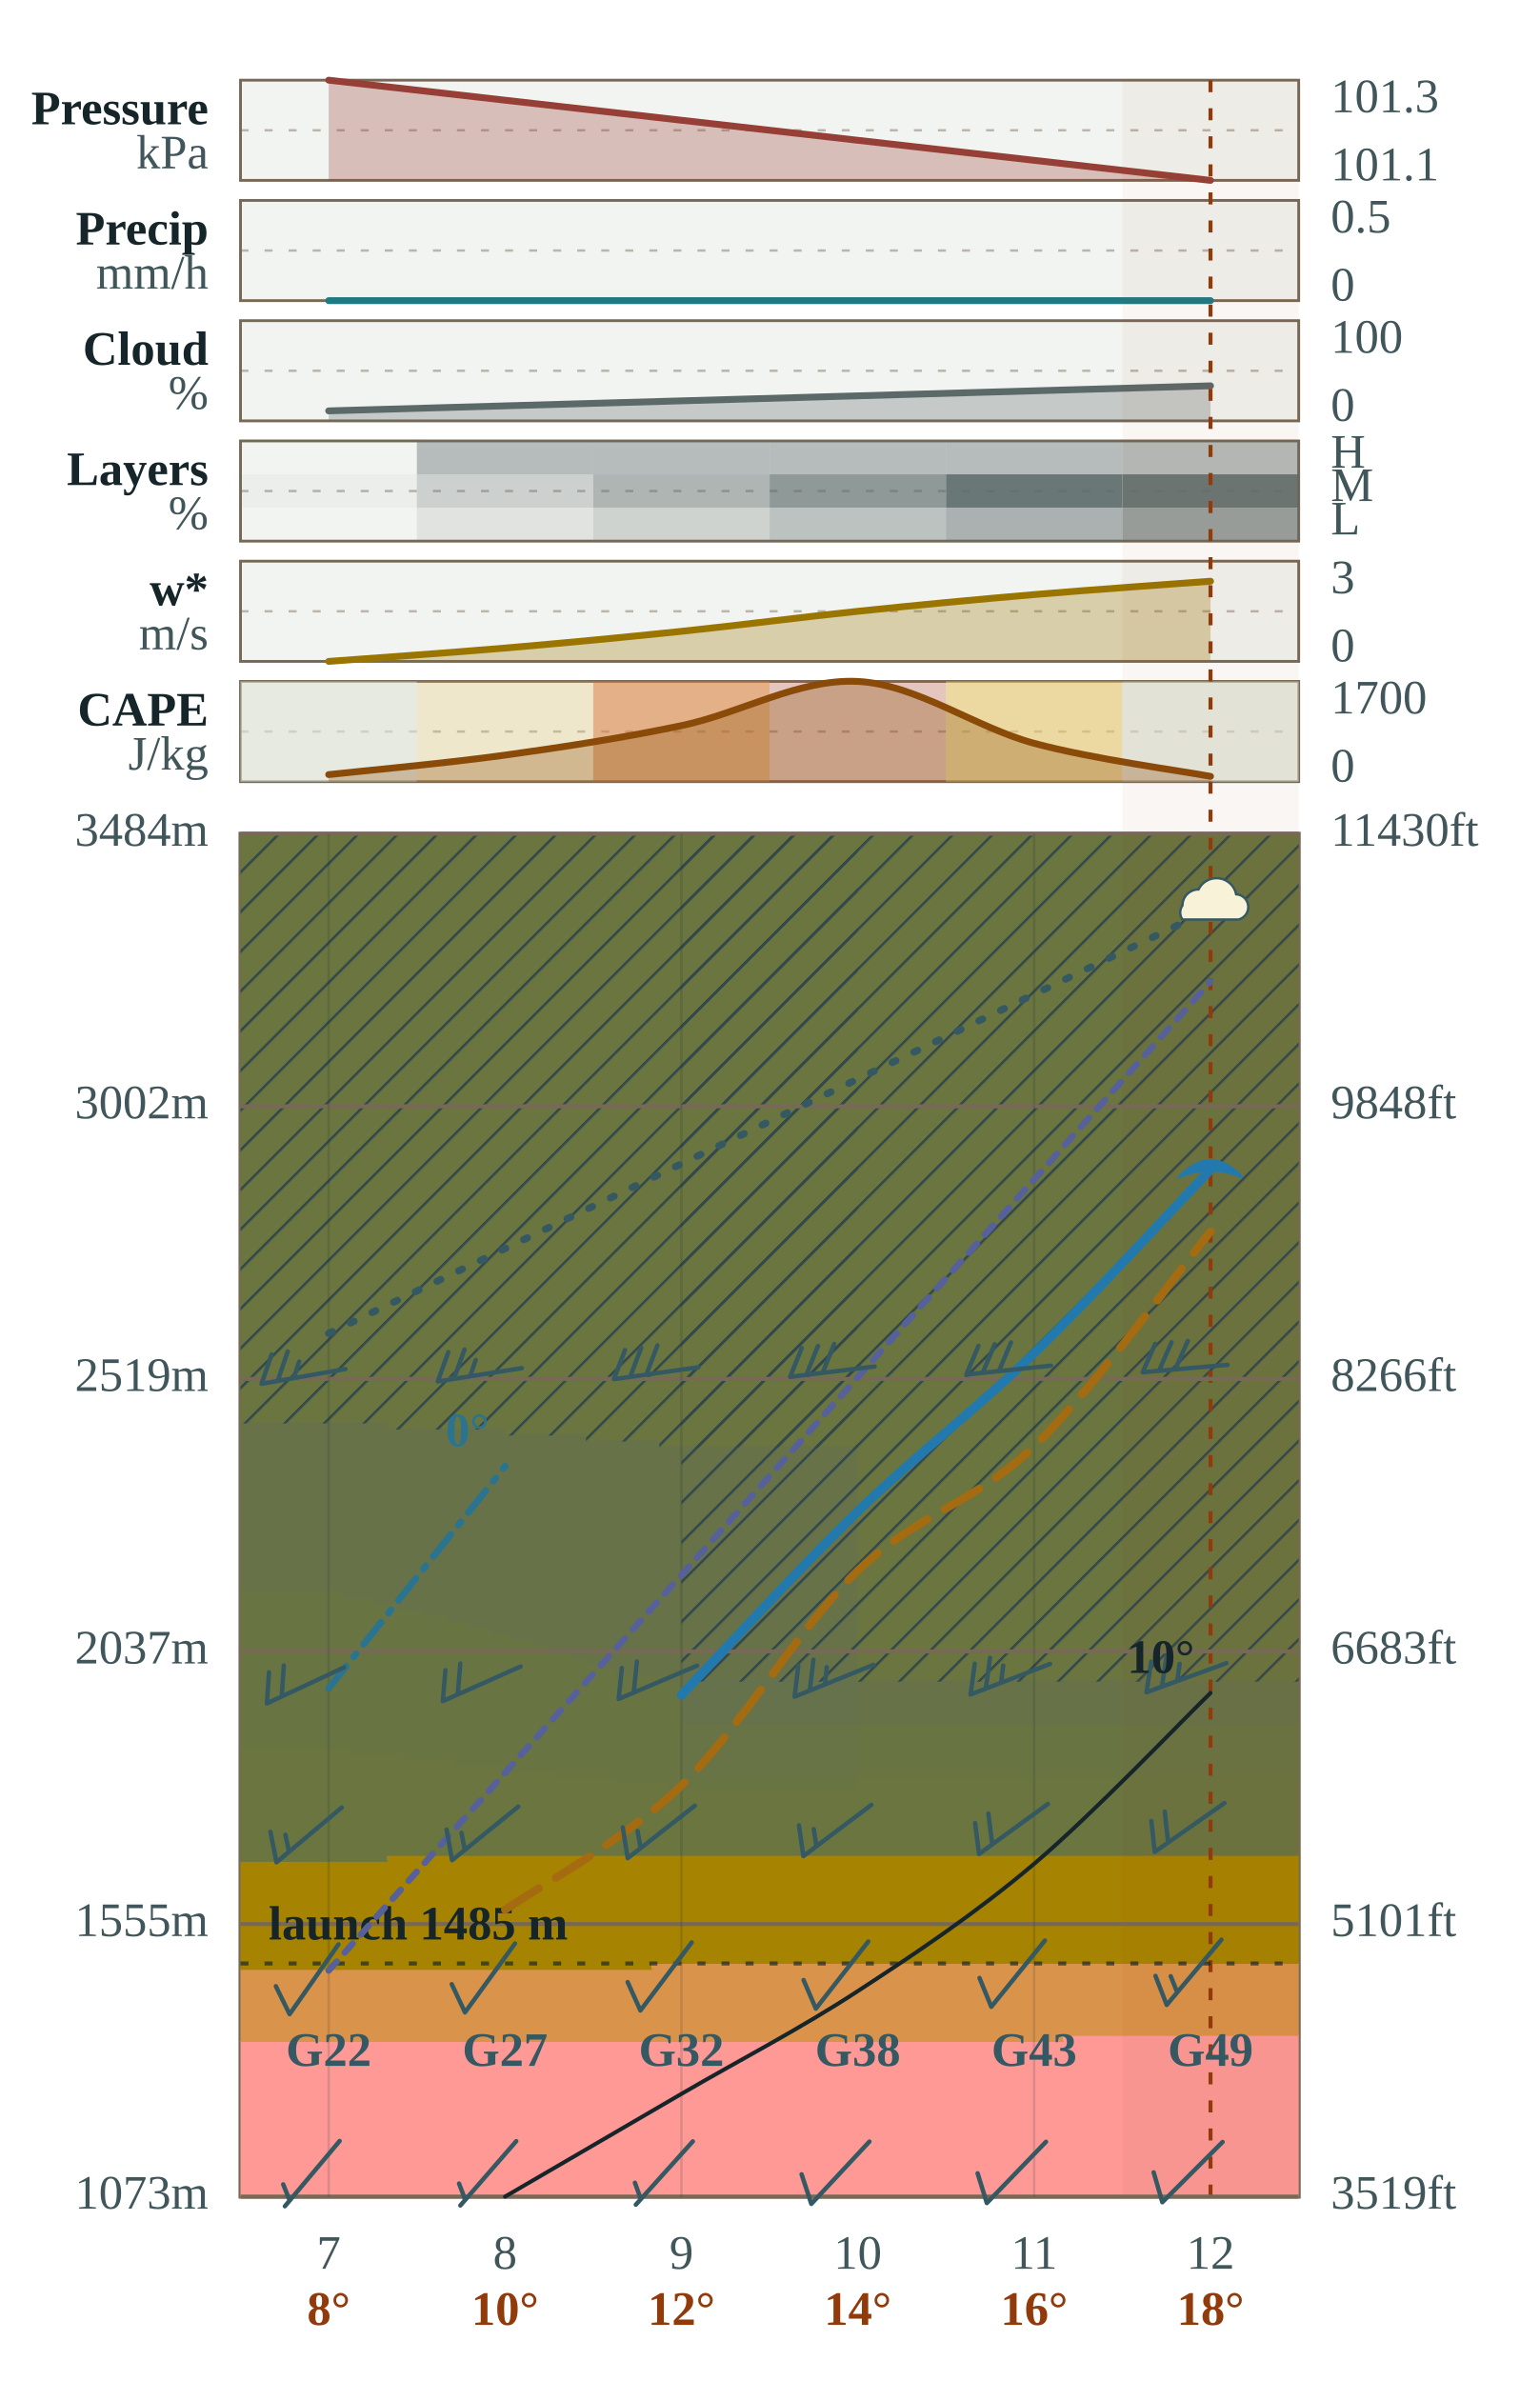
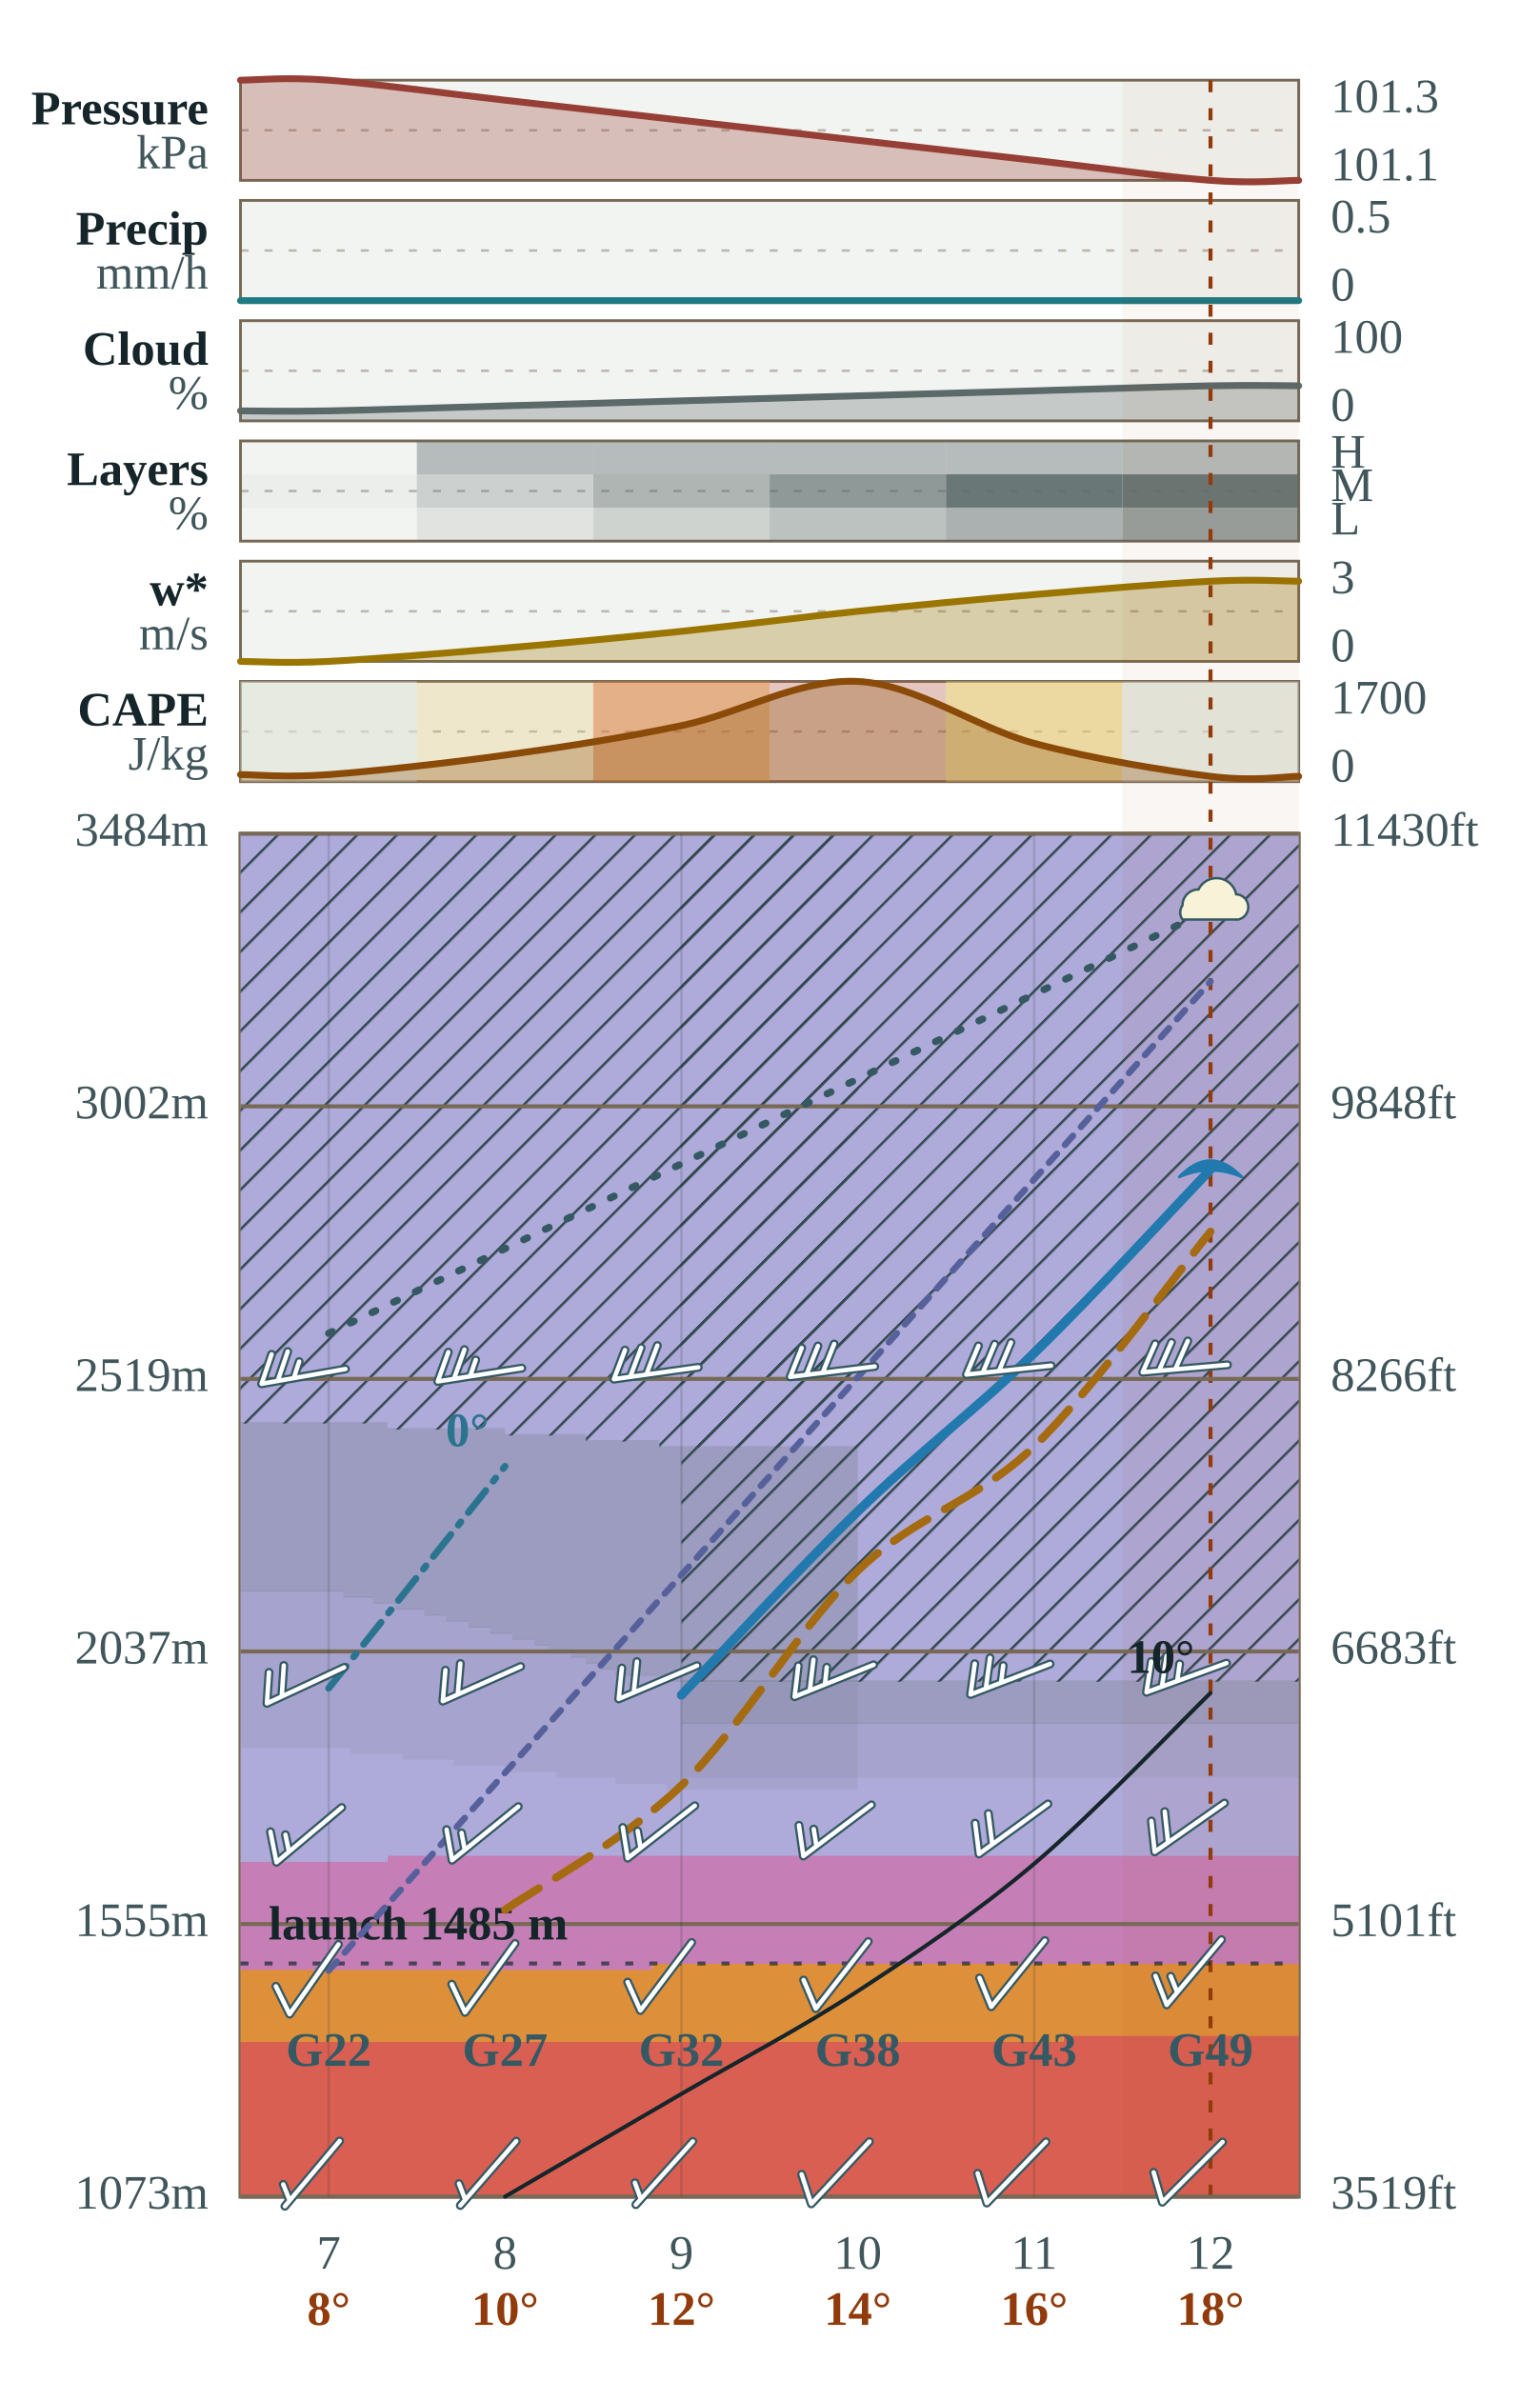
<svg xmlns="http://www.w3.org/2000/svg" viewBox="0 0 384 594" role="img" aria-label="Windgram for Dundee, model gfs, 2026-08-09 7:00 to 12:00 (America/Vancouver): surface metric strips above a time-height field; derived series, isotherms, shading overlays and winds aloft are drawn over the profile." class="wg">
  <style>
.wg text { font-family: var(--wg-font, "IBM Plex Sans", ui-sans-serif, system-ui, sans-serif); }
.wg .wg-mono { font-family: var(--wg-font-mono, "IBM Plex Mono", ui-monospace, monospace); }
.wg-frame { fill: var(--wg-surface, #fffdf8); stroke: var(--wg-rule, #776956); }
.wg-strip-frame { fill: var(--wg-strip-bg, #f2f4f1); stroke: var(--wg-rule, #776956); }
.wg-gridline { stroke: var(--wg-rule, #776956); }
.wg-hourline { stroke: var(--wg-ink, #152529); }
.wg-text { fill: var(--wg-ink, #152529); }
.wg-text-soft { fill: var(--wg-ink-soft, #2f454a); }
.wg-text-mute { fill: var(--wg-ink-mute, #40565a); }
.wg-strip-name { fill: var(--wg-ink, #152529); font-size: var(--wg-text-strip-name, 10.5px); font-weight: 700; }
.wg-strip-unit { fill: var(--wg-ink-mute, #40565a); font-size: var(--wg-text-strip-unit, 9.5px); }
.wg-strip-scale { fill: var(--wg-ink-mute, #40565a); font-size: var(--wg-text-strip-scale, 8px); }
.wg-tick { fill: var(--wg-ink-mute, #40565a); font-size: var(--wg-text-tick, 10.5px); }
.wg-hour-tick { fill: var(--wg-ink-mute, #40565a); font-size: var(--wg-text-hour-tick, 11px); }
.wg-series-label { font-size: var(--wg-text-series-label, 10.5px); font-weight: 700; }
.wg-launch-label { fill: var(--wg-ink, #152529); font-size: var(--wg-text-launch, 10.5px); font-weight: 600; }
.wg-surface-temp { fill: var(--wg-temp, #913b0c); font-size: var(--wg-text-surface-temp, 9.5px); font-weight: 700; }
.wg-haloed-text { stroke: var(--wg-halo-text, var(--wg-halo, #fffdf8)); paint-order: stroke; }
- .wg-halo { stroke: var(--wg-halo-series, var(--wg-halo, #fffdf8)); }
+ .wg-halo { stroke: var(--wg-halo-series, transparent); }
.wg-selected-column { fill: var(--wg-accent, #913b0c); opacity: 0.05; }
.wg-selected-line { stroke: var(--wg-accent, #913b0c); }
.wg-launch-line { stroke: var(--wg-ink, #152529); }
.wg-strip-pressure { stroke: var(--wg-pressure, #963f36); }
.wg-strip-pressure-area, .wg-strip-pressure-band { fill: var(--wg-pressure, #963f36); }
.wg-strip-precipitation { stroke: var(--wg-rain, #207a83); }
.wg-strip-precipitation-area, .wg-strip-precipitation-band { fill: var(--wg-rain, #207a83); }
.wg-strip-cloudCover { stroke: var(--wg-cloud, #5b6969); }
.wg-strip-cloudCover-area, .wg-strip-cloudCover-band { fill: var(--wg-cloud, #5b6969); }
.wg-strip-thermalStrength { stroke: var(--wg-lift, #9a7500); }
.wg-strip-thermalStrength-area, .wg-strip-thermalStrength-band { fill: var(--wg-lift, #9a7500); }
.wg-strip-buoyancyShear { stroke: var(--wg-bs, #6d597a); }
.wg-strip-buoyancyShear-area, .wg-strip-buoyancyShear-band { fill: var(--wg-bs, #6d597a); }
.wg-strip-cape { stroke: var(--wg-cape, #8a4a08); }
.wg-strip-cape-area, .wg-strip-cape-band { fill: var(--wg-cape, #8a4a08); }
.wg-cape-calm { fill: var(--wg-cape-calm, #dde3d5); opacity: 0.6; }
.wg-cape-watch { fill: var(--wg-cape-watch, #e7c46c); opacity: 0.6; }
.wg-cape-risk { fill: var(--wg-cape-risk, #d98243); opacity: 0.6; }
.wg-cape-severe { fill: var(--wg-cape-severe, #c04f3a); opacity: 0.6; }
.wg-cape-capped { opacity: 0.28; }
.wg-cloud-cell { fill: var(--wg-cloud, #5b6969); }
.wg-strip-row-label { fill: var(--wg-ink-mute, #40565a); font-size: var(--wg-text-row-tag, 7.5px); }
.wg-gust { fill: var(--wg-gust, #355963); font-size: var(--wg-text-gust, 9.5px); font-weight: 700; }
.wg-series-pbl { stroke: var(--wg-pbl, #56609b); }
.wg-series-pbl-band { fill: var(--wg-pbl, #56609b); opacity: 0.16; }
- .wg-stab-very-unstable { fill: var(--wg-stab-very-unstable, #fe9996); }
- .wg-stab-unstable { fill: var(--wg-stab-unstable, #da934a); }
- .wg-stab-conditional-strong { fill: var(--wg-stab-conditional-strong, #a68300); }
- .wg-stab-conditional { fill: var(--wg-stab-conditional, #6a753f); }
- .wg-stab-near-neutral { fill: var(--wg-stab-near-neutral, #5b5f6b); }
- .wg-stab-stable { fill: var(--wg-stab-stable, #04548d); }
- .wg-stab-inverted { fill: var(--wg-stab-inverted, #004f4a); }
- .wg-stab-strong-inversion { fill: var(--wg-stab-strong-inversion, #1b3071); }
+ .wg-stab-very-unstable { fill: var(--wg-stab-very-unstable, #d95f52); }
+ .wg-stab-unstable { fill: var(--wg-stab-unstable, #de8f3a); }
+ .wg-stab-conditional-strong { fill: var(--wg-stab-conditional-strong, #c67eb6); }
+ .wg-stab-conditional { fill: var(--wg-stab-conditional, #aeaad9); }
+ .wg-stab-near-neutral { fill: var(--wg-stab-near-neutral, #d7b29b); }
+ .wg-stab-stable { fill: var(--wg-stab-stable, #768bb9); }
+ .wg-stab-inverted { fill: var(--wg-stab-inverted, #9aa19d); }
+ .wg-stab-strong-inversion { fill: var(--wg-stab-strong-inversion, #b3b9b6); }
.wg-cloud-hatch-line { stroke: var(--wg-ink-soft, #2f454a); }
.wg-cloud-medium { fill: var(--wg-cloud, #5b6969); opacity: 0.22; }
.wg-cloud-light { fill: var(--wg-cloud, #5b6969); opacity: 0.1; }
.wg-ti-weak { fill: var(--wg-ti-weak, #f4e3c0); opacity: 0.55; }
.wg-ti-fair { fill: var(--wg-ti-fair, #ecc57e); opacity: 0.55; }
.wg-ti-good { fill: var(--wg-ti-good, #de9b4e); opacity: 0.55; }
.wg-ti-strong { fill: var(--wg-ti-strong, #c96a33); opacity: 0.55; }
.wg-shear-light { fill: var(--wg-shear-light, #cfc3de); opacity: 0.5; }
.wg-shear-moderate { fill: var(--wg-shear-moderate, #a58ec4); opacity: 0.5; }
.wg-shear-strong { fill: var(--wg-shear-strong, #7b5ea7); opacity: 0.5; }
.wg-rh-60 { fill: var(--wg-rh-60, #d3e0e3); opacity: 0.5; }
.wg-rh-80 { fill: var(--wg-rh-80, #a9c7cf); opacity: 0.5; }
.wg-rh-95 { fill: var(--wg-rh-95, #7fadbb); opacity: 0.5; }
.wg-omega-lift { fill: var(--wg-omega-lift, #8dc2a0); opacity: 0.4; }
.wg-omega-lift-strong { fill: var(--wg-omega-lift-strong, #56a377); opacity: 0.5; }
.wg-omega-sink { fill: var(--wg-omega-sink, #d3a68f); opacity: 0.4; }
.wg-omega-sink-strong { fill: var(--wg-omega-sink-strong, #bd7d5c); opacity: 0.5; }
.wg-series-boundary { stroke: var(--wg-boundary, #a46b10); }
.wg-series-boundary-band { fill: var(--wg-boundary, #a46b10); opacity: 0.16; }
.wg-series-cloud-base { stroke: var(--wg-cloud-base, #355963); }
.wg-series-cloud-base-band { fill: var(--wg-cloud-base, #355963); opacity: 0.16; }
.wg-series-usable { stroke: var(--wg-usable, #2179ad); }
.wg-series-usable-band { fill: var(--wg-usable, #2179ad); opacity: 0.16; }
.wg-isotherm { stroke: var(--wg-ink, #152529); }
.wg-isotherm-freezing { stroke: var(--wg-freezing, #2b748f); }
.wg-isotherm-label { fill: var(--wg-ink, #152529); }
.wg-isotherm-label-freezing { fill: var(--wg-freezing, #2b748f); }
.wg-dewpoint-isoline { stroke: var(--wg-dewpoint, #3a7d4f); }
.wg-dewpoint-label { fill: var(--wg-dewpoint, #3a7d4f); }
- .wg-barb { stroke: var(--wg-wind, #355963); }
- .wg-barb-fill { fill: var(--wg-wind, #355963); stroke: var(--wg-wind, #355963); }
- .wg-barb-halo { stroke: var(--wg-halo-barb, var(--wg-halo, #fffdf8)); }
- .wg-barb-fill-halo { fill: var(--wg-halo-barb, var(--wg-halo, #fffdf8)); stroke: var(--wg-halo-barb, var(--wg-halo, #fffdf8)); }
+ .wg-barb { stroke: var(--wg-wind, #ffffff); }
+ .wg-barb-fill { fill: var(--wg-wind, #ffffff); stroke: var(--wg-wind, #ffffff); }
+ .wg-barb-halo { stroke: var(--wg-halo-barb, #355963); }
+ .wg-barb-fill-halo { fill: var(--wg-halo-barb, #355963); stroke: var(--wg-halo-barb, #355963); }
.wg-marker-wing { fill: var(--wg-usable, #2179ad); stroke: var(--wg-usable, #2179ad); }
.wg-marker-cloud { fill: var(--wg-cloud-marker, #f8f3d8); stroke: var(--wg-cloud-base, #355963); }
.wg-marker-halo { fill: var(--wg-halo-marker, var(--wg-halo, #fffdf8)); stroke: var(--wg-halo-marker, var(--wg-halo, #fffdf8)); }
.wg-key-label { fill: var(--wg-ink-mute, #40565a); font-size: var(--wg-text-tick, 10.5px); }
.wg-key-title { fill: var(--wg-ink, #152529); font-size: var(--wg-text-key-title, 9px); font-weight: 700; letter-spacing: 0.08em; }
.wg-key-boundary { fill: var(--wg-ink-mute, #40565a); font-size: var(--wg-text-key-boundary, 8px); }
.wg-key-group { fill: var(--wg-key-group-ink, #ffffff); stroke: var(--wg-key-group-halo, #00000066); paint-order: stroke; font-size: var(--wg-text-key-group, 8px); font-weight: 700; }
.wg-key-band { fill: var(--wg-ink-mute, #40565a); opacity: 0.16; }
.wg-key-frame { fill: none; stroke: var(--wg-rule, #776956); }
</style>
  <defs>
    <pattern id="wg-cloud-hatch" width="7" height="7" patternUnits="userSpaceOnUse" patternTransform="rotate(45)">
      <line x1="0" y1="0" x2="0" y2="7" class="wg-cloud-hatch-line" stroke-width="1.2" />
    </pattern>
  </defs>
  <rect x="60" y="20" width="264" height="25" class="wg-strip-frame" stroke-width="0.7" />
  <line x1="60" y1="32.5" x2="324" y2="32.5" class="wg-gridline" stroke-width="0.6" stroke-dasharray="2 4" opacity="0.45" />
-   <path d="M82,20 C89.33,20.83 111.33,23.33 126,25 C140.67,26.67 155.33,28.33 170,30 C184.67,31.67 199.33,33.33 214,35 C228.67,36.67 243.33,38.33 258,40 C272.67,41.67 294.67,44.17 302,45 L302.00,45 L82.00,45 Z" class="wg-strip-pressure-area" opacity="0.3" />
-   <path d="M82,20 C89.33,20.83 111.33,23.33 126,25 C140.67,26.67 155.33,28.33 170,30 C184.67,31.67 199.33,33.33 214,35 C228.67,36.67 243.33,38.33 258,40 C272.67,41.67 294.67,44.17 302,45" class="wg-strip-pressure" fill="none" stroke-width="1.7" stroke-linecap="round" stroke-linejoin="round" />
+   <path d="M60,20 C63.67,20 71,19.17 82,20 C93,20.83 111.33,23.33 126,25 C140.67,26.67 155.33,28.33 170,30 C184.67,31.67 199.33,33.33 214,35 C228.67,36.67 243.33,38.33 258,40 C272.67,41.67 291,44.17 302,45 C313,45.83 320.33,45 324,45 L324.00,45 L60.00,45 Z" class="wg-strip-pressure-area" opacity="0.3" />
+   <path d="M60,20 C63.67,20 71,19.17 82,20 C93,20.83 111.33,23.33 126,25 C140.67,26.67 155.33,28.33 170,30 C184.67,31.67 199.33,33.33 214,35 C228.67,36.67 243.33,38.33 258,40 C272.67,41.67 291,44.17 302,45 C313,45.83 320.33,45 324,45" class="wg-strip-pressure" fill="none" stroke-width="1.7" stroke-linecap="round" stroke-linejoin="round" />
  <text x="52" y="31" text-anchor="end" class="wg-strip-name">Pressure</text>
  <text x="52" y="42" text-anchor="end" class="wg-strip-unit">kPa</text>
  <text x="332" y="28" class="wg-strip-scale wg-mono">101.3</text>
  <text x="332" y="45" class="wg-strip-scale wg-mono">101.1</text>
  <rect x="60" y="50" width="264" height="25" class="wg-strip-frame" stroke-width="0.7" />
  <line x1="60" y1="62.5" x2="324" y2="62.5" class="wg-gridline" stroke-width="0.6" stroke-dasharray="2 4" opacity="0.45" />
-   <path d="M82,75 C89.33,75 111.33,75 126,75 C140.67,75 155.33,75 170,75 C184.67,75 199.33,75 214,75 C228.67,75 243.33,75 258,75 C272.67,75 294.67,75 302,75 L302.00,75 L82.00,75 Z" class="wg-strip-precipitation-area" opacity="0.3" />
-   <path d="M82,75 C89.33,75 111.33,75 126,75 C140.67,75 155.33,75 170,75 C184.67,75 199.33,75 214,75 C228.67,75 243.33,75 258,75 C272.67,75 294.67,75 302,75" class="wg-strip-precipitation" fill="none" stroke-width="1.7" stroke-linecap="round" stroke-linejoin="round" />
+   <path d="M60,75 C63.67,75 71,75 82,75 C93,75 111.33,75 126,75 C140.67,75 155.33,75 170,75 C184.67,75 199.33,75 214,75 C228.67,75 243.33,75 258,75 C272.67,75 291,75 302,75 C313,75 320.33,75 324,75 L324.00,75 L60.00,75 Z" class="wg-strip-precipitation-area" opacity="0.3" />
+   <path d="M60,75 C63.67,75 71,75 82,75 C93,75 111.33,75 126,75 C140.67,75 155.33,75 170,75 C184.67,75 199.33,75 214,75 C228.67,75 243.33,75 258,75 C272.67,75 291,75 302,75 C313,75 320.33,75 324,75" class="wg-strip-precipitation" fill="none" stroke-width="1.7" stroke-linecap="round" stroke-linejoin="round" />
  <text x="52" y="61" text-anchor="end" class="wg-strip-name">Precip</text>
  <text x="52" y="72" text-anchor="end" class="wg-strip-unit">mm/h</text>
  <text x="332" y="58" class="wg-strip-scale wg-mono">0.5</text>
  <text x="332" y="75" class="wg-strip-scale wg-mono">0</text>
  <rect x="60" y="80" width="264" height="25" class="wg-strip-frame" stroke-width="0.7" />
  <line x1="60" y1="92.5" x2="324" y2="92.5" class="wg-gridline" stroke-width="0.6" stroke-dasharray="2 4" opacity="0.45" />
-   <path d="M82,102.5 C89.33,102.29 111.33,101.67 126,101.25 C140.67,100.83 155.33,100.42 170,100 C184.67,99.58 199.33,99.17 214,98.75 C228.67,98.33 243.33,97.92 258,97.5 C272.67,97.08 294.67,96.46 302,96.25 L302.00,105 L82.00,105 Z" class="wg-strip-cloudCover-area" opacity="0.3" />
-   <path d="M82,102.5 C89.33,102.29 111.33,101.67 126,101.25 C140.67,100.83 155.33,100.42 170,100 C184.67,99.58 199.33,99.17 214,98.75 C228.67,98.33 243.33,97.92 258,97.5 C272.67,97.08 294.67,96.46 302,96.25" class="wg-strip-cloudCover" fill="none" stroke-width="1.7" stroke-linecap="round" stroke-linejoin="round" />
+   <path d="M60,102.5 C63.67,102.5 71,102.71 82,102.5 C93,102.29 111.33,101.67 126,101.25 C140.67,100.83 155.33,100.42 170,100 C184.67,99.58 199.33,99.17 214,98.75 C228.67,98.33 243.33,97.92 258,97.5 C272.67,97.08 291,96.46 302,96.25 C313,96.04 320.33,96.25 324,96.25 L324.00,105 L60.00,105 Z" class="wg-strip-cloudCover-area" opacity="0.3" />
+   <path d="M60,102.5 C63.67,102.5 71,102.71 82,102.5 C93,102.29 111.33,101.67 126,101.25 C140.67,100.83 155.33,100.42 170,100 C184.67,99.58 199.33,99.17 214,98.75 C228.67,98.33 243.33,97.92 258,97.5 C272.67,97.08 291,96.46 302,96.25 C313,96.04 320.33,96.25 324,96.25" class="wg-strip-cloudCover" fill="none" stroke-width="1.7" stroke-linecap="round" stroke-linejoin="round" />
  <text x="52" y="91" text-anchor="end" class="wg-strip-name">Cloud</text>
  <text x="52" y="102" text-anchor="end" class="wg-strip-unit">%</text>
  <text x="332" y="88" class="wg-strip-scale wg-mono">100</text>
  <text x="332" y="105" class="wg-strip-scale wg-mono">0</text>
  <rect x="60" y="110" width="264" height="25" class="wg-strip-frame" stroke-width="0.7" />
  <line x1="60" y1="122.5" x2="324" y2="122.5" class="wg-gridline" stroke-width="0.6" stroke-dasharray="2 4" opacity="0.45" />
  <rect x="60" y="110" width="44" height="8.33" class="wg-cloud-cell" opacity="0" />
  <rect x="104" y="110" width="44" height="8.33" class="wg-cloud-cell" opacity="0.4" />
  <rect x="148" y="110" width="44" height="8.33" class="wg-cloud-cell" opacity="0.4" />
  <rect x="192" y="110" width="44" height="8.33" class="wg-cloud-cell" opacity="0.4" />
  <rect x="236" y="110" width="44" height="8.33" class="wg-cloud-cell" opacity="0.4" />
  <rect x="280" y="110" width="44" height="8.33" class="wg-cloud-cell" opacity="0.4" />
  <text x="332" y="116.67" class="wg-strip-row-label wg-mono">H</text>
  <rect x="60" y="118.33" width="44" height="8.33" class="wg-cloud-cell" opacity="0.05" />
  <rect x="104" y="118.33" width="44" height="8.33" class="wg-cloud-cell" opacity="0.25" />
  <rect x="148" y="118.33" width="44" height="8.33" class="wg-cloud-cell" opacity="0.45" />
  <rect x="192" y="118.33" width="44" height="8.33" class="wg-cloud-cell" opacity="0.65" />
  <rect x="236" y="118.33" width="44" height="8.33" class="wg-cloud-cell" opacity="0.9" />
  <rect x="280" y="118.33" width="44" height="8.33" class="wg-cloud-cell" opacity="0.9" />
  <text x="332" y="125" class="wg-strip-row-label wg-mono">M</text>
  <rect x="60" y="126.67" width="44" height="8.33" class="wg-cloud-cell" opacity="0" />
  <rect x="104" y="126.67" width="44" height="8.33" class="wg-cloud-cell" opacity="0.12" />
  <rect x="148" y="126.67" width="44" height="8.33" class="wg-cloud-cell" opacity="0.24" />
  <rect x="192" y="126.67" width="44" height="8.33" class="wg-cloud-cell" opacity="0.36" />
  <rect x="236" y="126.67" width="44" height="8.33" class="wg-cloud-cell" opacity="0.48" />
  <rect x="280" y="126.67" width="44" height="8.33" class="wg-cloud-cell" opacity="0.6" />
  <text x="332" y="133.33" class="wg-strip-row-label wg-mono">L</text>
  <text x="52" y="121" text-anchor="end" class="wg-strip-name">Layers</text>
  <text x="52" y="132" text-anchor="end" class="wg-strip-unit">%</text>
  <rect x="60" y="140" width="264" height="25" class="wg-strip-frame" stroke-width="0.7" />
  <line x1="60" y1="152.5" x2="324" y2="152.5" class="wg-gridline" stroke-width="0.6" stroke-dasharray="2 4" opacity="0.45" />
-   <path d="M82,165 C89.33,164.44 111.33,162.92 126,161.67 C140.67,160.42 155.33,159.03 170,157.5 C184.67,155.97 199.33,154.03 214,152.5 C228.67,150.97 243.33,149.58 258,148.33 C272.67,147.08 294.67,145.56 302,145 L302.00,165 L82.00,165 Z" class="wg-strip-thermalStrength-area" opacity="0.3" />
-   <path d="M82,165 C89.33,164.44 111.33,162.92 126,161.67 C140.67,160.42 155.33,159.03 170,157.5 C184.67,155.97 199.33,154.03 214,152.5 C228.67,150.97 243.33,149.58 258,148.33 C272.67,147.08 294.67,145.56 302,145" class="wg-strip-thermalStrength" fill="none" stroke-width="1.7" stroke-linecap="round" stroke-linejoin="round" />
+   <path d="M60,165 C63.67,165 71,165.56 82,165 C93,164.44 111.33,162.92 126,161.67 C140.67,160.42 155.33,159.03 170,157.5 C184.67,155.97 199.33,154.03 214,152.5 C228.67,150.97 243.33,149.58 258,148.33 C272.67,147.08 291,145.56 302,145 C313,144.44 320.33,145 324,145 L324.00,165 L60.00,165 Z" class="wg-strip-thermalStrength-area" opacity="0.3" />
+   <path d="M60,165 C63.67,165 71,165.56 82,165 C93,164.44 111.33,162.92 126,161.67 C140.67,160.42 155.33,159.03 170,157.5 C184.67,155.97 199.33,154.03 214,152.5 C228.67,150.97 243.33,149.58 258,148.33 C272.67,147.08 291,145.56 302,145 C313,144.44 320.33,145 324,145" class="wg-strip-thermalStrength" fill="none" stroke-width="1.7" stroke-linecap="round" stroke-linejoin="round" />
  <text x="52" y="151" text-anchor="end" class="wg-strip-name">w*</text>
  <text x="52" y="162" text-anchor="end" class="wg-strip-unit">m/s</text>
  <text x="332" y="148" class="wg-strip-scale wg-mono">3</text>
  <text x="332" y="165" class="wg-strip-scale wg-mono">0</text>
  <rect x="60" y="170" width="264" height="25" class="wg-strip-frame" stroke-width="0.7" />
  <line x1="60" y1="182.5" x2="324" y2="182.5" class="wg-gridline" stroke-width="0.6" stroke-dasharray="2 4" opacity="0.45" />
  <rect x="60" y="170" width="44" height="25" class="wg-cape-calm" />
  <rect x="104" y="170" width="44" height="25" class="wg-cape-watch wg-cape-capped" />
  <rect x="148" y="170" width="44" height="25" class="wg-cape-risk" />
  <rect x="192" y="170" width="44" height="25" class="wg-cape-severe wg-cape-capped" />
  <rect x="236" y="170" width="44" height="25" class="wg-cape-watch" />
  <rect x="280" y="170" width="44" height="25" class="wg-cape-calm" />
-   <path d="M82,193.24 C89.33,192.43 111.33,190.42 126,188.38 C140.67,186.35 155.33,184.09 170,181.03 C184.67,177.97 199.33,169.26 214,170 C228.67,170.74 243.33,181.5 258,185.44 C272.67,189.39 294.67,192.3 302,193.68 L302.00,195 L82.00,195 Z" class="wg-strip-cape-area" opacity="0.3" />
-   <path d="M82,193.24 C89.33,192.43 111.33,190.42 126,188.38 C140.67,186.35 155.33,184.09 170,181.03 C184.67,177.97 199.33,169.26 214,170 C228.67,170.74 243.33,181.5 258,185.44 C272.67,189.39 294.67,192.3 302,193.68" class="wg-strip-cape" fill="none" stroke-width="1.7" stroke-linecap="round" stroke-linejoin="round" />
+   <path d="M60,193.24 C63.67,193.24 71,194.04 82,193.24 C93,192.43 111.33,190.42 126,188.38 C140.67,186.35 155.33,184.09 170,181.03 C184.67,177.97 199.33,169.26 214,170 C228.67,170.74 243.33,181.5 258,185.44 C272.67,189.39 291,192.3 302,193.68 C313,195.05 320.33,193.68 324,193.68 L324.00,195 L60.00,195 Z" class="wg-strip-cape-area" opacity="0.3" />
+   <path d="M60,193.24 C63.67,193.24 71,194.04 82,193.24 C93,192.43 111.33,190.42 126,188.38 C140.67,186.35 155.33,184.09 170,181.03 C184.67,177.97 199.33,169.26 214,170 C228.67,170.74 243.33,181.5 258,185.44 C272.67,189.39 291,192.3 302,193.68 C313,195.05 320.33,193.68 324,193.68" class="wg-strip-cape" fill="none" stroke-width="1.7" stroke-linecap="round" stroke-linejoin="round" />
  <text x="52" y="181" text-anchor="end" class="wg-strip-name">CAPE</text>
  <text x="52" y="192" text-anchor="end" class="wg-strip-unit">J/kg</text>
  <text x="332" y="178" class="wg-strip-scale wg-mono">1700</text>
  <text x="332" y="195" class="wg-strip-scale wg-mono">0</text>
  <rect x="60" y="208" width="264" height="340" class="wg-frame" />
  <path d="M265.33 507.56h58.67v1.85h-58.67ZM60 509.06h264v39.29h-264Z" class="wg-stab-very-unstable" />
  <path d="M162.67 489.59h161.33v1.85h-161.33ZM60 491.08h264v16.83h-264ZM60 507.56h205.33v1.85h-205.33Z" class="wg-stab-unstable" />
  <path d="M96.67 462.63h227.33v1.85h-227.33ZM60 464.12h264v25.81h-264ZM60 489.59h102.67v1.85h-102.67Z" class="wg-stab-conditional-strong" />
  <path d="M60 208h264v254.98h-264ZM60 462.63h36.67v1.85h-36.67Z" class="wg-stab-conditional" />
  <path d="M60 396.72h25.67v1.85h-25.67ZM60 398.22h33v1.85h-33ZM60 399.72h38.5v1.85h-38.5ZM60 401.22h45.83v1.85h-45.83ZM60 402.71h51.33v1.85h-51.33ZM60 404.21h56.83v1.85h-56.83ZM60 405.71h62.33v1.85h-62.33ZM60 407.21h67.83v1.85h-67.83ZM60 408.7h73.33v1.85h-73.33ZM60 410.2h77v1.85h-77ZM60 411.7h82.5v1.85h-82.5ZM60 413.2h86.17v1.85h-86.17ZM60 414.7h89.83v1.85h-89.83ZM60 416.19h93.5v1.85h-93.5ZM60 417.69h104.5v1.85h-104.5ZM60 419.19h154v16.83h-154ZM87.5 435.67h126.5v1.85h-126.5ZM100.33 437.16h113.67v1.85h-113.67ZM113.17 438.66h100.83v1.85h-100.83ZM126 440.16h88v1.85h-88ZM138.83 441.66h75.17v1.85h-75.17ZM153.5 443.15h60.5v1.85h-60.5ZM166.33 444.65h47.67v1.85h-47.67Z" class="wg-cloud-light" />
  <path d="M60 354.78h36.67v1.85h-36.67ZM60 356.28h66v1.85h-66ZM60 357.78h86.17v1.85h-86.17ZM60 359.28h104.5v1.85h-104.5ZM60 360.78h154v36.3h-154ZM85.67 396.72h128.33v1.85h-128.33ZM93 398.22h121v1.85h-121ZM98.5 399.72h115.5v1.85h-115.5ZM105.83 401.22h108.17v1.85h-108.17ZM111.33 402.71h102.67v1.85h-102.67ZM116.83 404.21h97.17v1.85h-97.17ZM122.33 405.71h91.67v1.85h-91.67ZM127.83 407.21h86.17v1.85h-86.17ZM133.33 408.7h80.67v1.85h-80.67ZM137 410.2h77v1.85h-77ZM142.5 411.7h71.5v1.85h-71.5ZM146.17 413.2h67.83v1.85h-67.83ZM149.83 414.7h64.17v1.85h-64.17ZM153.5 416.19h60.5v1.85h-60.5ZM164.5 417.69h49.5v1.85h-49.5Z" class="wg-cloud-medium" />
  <path d="M60 208h154v147.13h-154ZM96.67 354.78h117.33v1.85h-117.33ZM126 356.28h88v1.85h-88ZM146.17 357.78h67.83v1.85h-67.83ZM164.5 359.28h49.5v1.85h-49.5Z" class="wg-cloud-dense" fill="url(#wg-cloud-hatch)" />
  <path d="M170 429.67h154v13.83h-154Z" class="wg-cloud-light" />
  <path d="M170 419.19h154v10.83h-154Z" class="wg-cloud-medium" />
  <path d="M170 208h154v211.54h-154Z" class="wg-cloud-dense" fill="url(#wg-cloud-hatch)" />
  <rect x="280" y="20" width="44" height="528" class="wg-selected-column" />
  <line x1="302" x2="302" y1="20" y2="548" class="wg-selected-line" stroke-width="1" stroke-dasharray="3 4" />
  <line x1="60" y1="548" x2="324" y2="548" class="wg-gridline" stroke-width="1" />
  <text x="52" y="551" text-anchor="end" class="wg-tick">1073m</text>
  <text x="332" y="551" class="wg-tick">3519ft</text>
  <line x1="60" y1="480" x2="324" y2="480" class="wg-gridline" stroke-width="1" />
  <text x="52" y="483" text-anchor="end" class="wg-tick">1555m</text>
  <text x="332" y="483" class="wg-tick">5101ft</text>
  <line x1="60" y1="412" x2="324" y2="412" class="wg-gridline" stroke-width="1" />
  <text x="52" y="415" text-anchor="end" class="wg-tick">2037m</text>
  <text x="332" y="415" class="wg-tick">6683ft</text>
  <line x1="60" y1="344" x2="324" y2="344" class="wg-gridline" stroke-width="1" />
  <text x="52" y="347" text-anchor="end" class="wg-tick">2519m</text>
  <text x="332" y="347" class="wg-tick">8266ft</text>
  <line x1="60" y1="276" x2="324" y2="276" class="wg-gridline" stroke-width="1" />
  <text x="52" y="279" text-anchor="end" class="wg-tick">3002m</text>
  <text x="332" y="279" class="wg-tick">9848ft</text>
  <line x1="60" y1="208" x2="324" y2="208" class="wg-gridline" stroke-width="1" />
  <text x="52" y="211" text-anchor="end" class="wg-tick">3484m</text>
  <text x="332" y="211" class="wg-tick">11430ft</text>
  <line x1="82" x2="82" y1="208" y2="548" class="wg-hourline" stroke-width="0.6" opacity="0.15" />
  <text x="82" y="566" text-anchor="middle" class="wg-hour-tick wg-mono">7</text>
  <text x="126" y="566" text-anchor="middle" class="wg-hour-tick wg-mono">8</text>
  <line x1="170" x2="170" y1="208" y2="548" class="wg-hourline" stroke-width="0.6" opacity="0.15" />
  <text x="170" y="566" text-anchor="middle" class="wg-hour-tick wg-mono">9</text>
  <text x="214" y="566" text-anchor="middle" class="wg-hour-tick wg-mono">10</text>
  <line x1="258" x2="258" y1="208" y2="548" class="wg-hourline" stroke-width="0.6" opacity="0.15" />
  <text x="258" y="566" text-anchor="middle" class="wg-hour-tick wg-mono">11</text>
  <text x="302" y="566" text-anchor="middle" class="wg-hour-tick wg-mono">12</text>
  <text x="82" y="580" text-anchor="middle" class="wg-surface-temp wg-mono">8°</text>
  <text x="126" y="580" text-anchor="middle" class="wg-surface-temp wg-mono">10°</text>
  <text x="170" y="580" text-anchor="middle" class="wg-surface-temp wg-mono">12°</text>
  <text x="214" y="580" text-anchor="middle" class="wg-surface-temp wg-mono">14°</text>
  <text x="258" y="580" text-anchor="middle" class="wg-surface-temp wg-mono">16°</text>
  <text x="302" y="580" text-anchor="middle" class="wg-surface-temp wg-mono">18°</text>
  <line x1="60" x2="324" y1="489.84" y2="489.84" class="wg-launch-line" stroke-width="1" stroke-dasharray="2 4" opacity="0.68" />
  <text x="67" y="483.84" class="wg-launch-label wg-haloed-text" stroke-width="2.5">launch 1485 m</text>
  <path d="M126,476.45 C133.33,471.28 155.33,459.53 170,445.43 C184.67,431.33 199.33,405.95 214,391.85 C228.67,377.75 243.33,374.93 258,360.83 C272.67,346.74 294.67,316.19 302,307.26" class="wg-halo" fill="none" stroke-width="3.8" stroke-linecap="round" stroke-linejoin="round" stroke-dasharray="10 5" />
  <path d="M126,476.45 C133.33,471.28 155.33,459.53 170,445.43 C184.67,431.33 199.33,405.95 214,391.85 C228.67,377.75 243.33,374.93 258,360.83 C272.67,346.74 294.67,316.19 302,307.26" class="wg-series-boundary" fill="none" stroke-width="2" stroke-linecap="round" stroke-linejoin="round" stroke-dasharray="10 5" />
  <path d="M82,491.6 C89.33,483.38 111.33,458.71 126,442.26 C140.67,425.81 155.33,409.36 170,392.91 C184.67,376.46 199.33,360.01 214,343.56 C228.67,327.11 243.33,310.67 258,294.22 C272.67,277.77 294.67,253.09 302,244.87" class="wg-halo" fill="none" stroke-width="3.4" stroke-linecap="round" stroke-linejoin="round" stroke-dasharray="3 3" />
  <path d="M82,491.6 C89.33,483.38 111.33,458.71 126,442.26 C140.67,425.81 155.33,409.36 170,392.91 C184.67,376.46 199.33,360.01 214,343.56 C228.67,327.11 243.33,310.67 258,294.22 C272.67,277.77 294.67,253.09 302,244.87" class="wg-series-pbl" fill="none" stroke-width="1.6" stroke-linecap="round" stroke-linejoin="round" stroke-dasharray="3 3" />
  <path d="M82,332.64 C89.33,329.11 111.33,318.54 126,311.49 C140.67,304.44 155.33,297.39 170,290.34 C184.67,283.29 199.33,276.24 214,269.19 C228.67,262.14 243.33,255.09 258,248.04 C272.67,240.99 294.67,230.42 302,226.89" class="wg-halo" fill="none" stroke-width="3.6" stroke-linecap="round" stroke-linejoin="round" stroke-dasharray="1 5" />
  <path d="M82,332.64 C89.33,329.11 111.33,318.54 126,311.49 C140.67,304.44 155.33,297.39 170,290.34 C184.67,283.29 199.33,276.24 214,269.19 C228.67,262.14 243.33,255.09 258,248.04 C272.67,240.99 294.67,230.42 302,226.89" class="wg-series-cloud-base" fill="none" stroke-width="1.8" stroke-linecap="round" stroke-linejoin="round" stroke-dasharray="1 5" />
  <path d="M170,422.87 C177.33,415.23 199.33,391.26 214,377.05 C228.67,362.83 243.33,351.79 258,337.57 C272.67,323.35 294.67,299.39 302,291.75" class="wg-halo" fill="none" stroke-width="4.1" stroke-linecap="round" stroke-linejoin="round" />
  <path d="M170,422.87 C177.33,415.23 199.33,391.26 214,377.05 C228.67,362.83 243.33,351.79 258,337.57 C272.67,323.35 294.67,299.39 302,291.75" class="wg-series-usable" fill="none" stroke-width="2.3" stroke-linecap="round" stroke-linejoin="round" />
  <path d="M82,421.18 L126,365.8" class="wg-halo" fill="none" stroke-width="3.5" stroke-linecap="round" stroke-linejoin="round" stroke-dasharray="7 3 1 3" />
  <path d="M82,421.18 L126,365.8" class="wg-isotherm wg-isotherm-freezing" fill="none" stroke-width="1.7" stroke-linecap="round" stroke-linejoin="round" stroke-dasharray="7 3 1 3" />
  <path d="M126,548 C133.33,543.73 155.33,530.91 170,522.37 C184.67,513.82 199.33,506.3 214,496.73 C228.67,487.16 243.33,477.37 258,464.97 C272.67,452.57 294.67,429.46 302,422.35" class="wg-halo" fill="none" stroke-width="2.8" stroke-linecap="round" stroke-linejoin="round" />
  <path d="M126,548 C133.33,543.73 155.33,530.91 170,522.37 C184.67,513.82 199.33,506.3 214,496.73 C228.67,487.16 243.33,477.37 258,464.97 C272.67,452.57 294.67,429.46 302,422.35" class="wg-isotherm" fill="none" stroke-width="1" stroke-linecap="round" stroke-linejoin="round" />
  <g transform="translate(302 291.75)">
    <path d="M-8 2Q0-6.5 8 2Q0-1.5-8 2Z" class="wg-marker-halo" stroke-width="2.4" />
    <path d="M-8 2Q0-6.5 8 2Q0-1.5-8 2Z" class="wg-marker-wing" stroke-width="0.6" />
  </g>
  <g transform="translate(302 226.89)">
    <path d="M-7 2.5h14a3.2 3.2 0 0 0-.6-6.3A5 5 0 0 0-3-5a4 4 0 0 0-4 4 3 3 0 0 0 0 3.5Z" class="wg-marker-halo" stroke-width="2.4" />
    <path d="M-7 2.5h14a3.2 3.2 0 0 0-.6-6.3A5 5 0 0 0-3-5a4 4 0 0 0-4 4 3 3 0 0 0 0 3.5Z" class="wg-marker-cloud" stroke-width="0.6" />
  </g>
  <g transform="translate(82 537.38) rotate(220) scale(0.85)">
    <path d="M0 5 L0 -20 M0 -17.8 L4.5 -15.4" class="wg-barb-halo" stroke-width="2.6" fill="none" stroke-linecap="round" />
    <path d="M0 5 L0 -20 M0 -17.8 L4.5 -15.4" class="wg-barb" stroke-width="1.3" fill="none" stroke-linecap="round" />
  </g>
  <g transform="translate(82 488.56) rotate(215) scale(0.85)">
    <path d="M0 5 L0 -20 M0 -20 L8 -15.6" class="wg-barb-halo" stroke-width="2.6" fill="none" stroke-linecap="round" />
    <path d="M0 5 L0 -20 M0 -20 L8 -15.6" class="wg-barb" stroke-width="1.3" fill="none" stroke-linecap="round" />
  </g>
  <g transform="translate(82 453.66) rotate(230) scale(0.85)">
    <path d="M0 5 L0 -20 M0 -20 L8 -15.6 M0 -15.2 L4.5 -12.8" class="wg-barb-halo" stroke-width="2.6" fill="none" stroke-linecap="round" />
    <path d="M0 5 L0 -20 M0 -20 L8 -15.6 M0 -15.2 L4.5 -12.8" class="wg-barb" stroke-width="1.3" fill="none" stroke-linecap="round" />
  </g>
  <g transform="translate(82 417.77) rotate(245) scale(0.85)">
    <path d="M0 5 L0 -20 M0 -20 L8 -15.6 M0 -15.2 L8 -10.8" class="wg-barb-halo" stroke-width="2.6" fill="none" stroke-linecap="round" />
    <path d="M0 5 L0 -20 M0 -20 L8 -15.6 M0 -15.2 L8 -10.8" class="wg-barb" stroke-width="1.3" fill="none" stroke-linecap="round" />
  </g>
  <g transform="translate(82 342.27) rotate(260) scale(0.85)">
    <path d="M0 5 L0 -20 M0 -20 L8 -15.6 M0 -15.2 L8 -10.8 M0 -10.4 L4.5 -8" class="wg-barb-halo" stroke-width="2.6" fill="none" stroke-linecap="round" />
    <path d="M0 5 L0 -20 M0 -20 L8 -15.6 M0 -15.2 L8 -10.8 M0 -10.4 L4.5 -8" class="wg-barb" stroke-width="1.3" fill="none" stroke-linecap="round" />
  </g>
  <g transform="translate(126 537.38) rotate(221) scale(0.85)">
    <path d="M0 5 L0 -20 M0 -17.8 L4.5 -15.4" class="wg-barb-halo" stroke-width="2.6" fill="none" stroke-linecap="round" />
    <path d="M0 5 L0 -20 M0 -17.8 L4.5 -15.4" class="wg-barb" stroke-width="1.3" fill="none" stroke-linecap="round" />
  </g>
  <g transform="translate(126 488.28) rotate(216) scale(0.85)">
    <path d="M0 5 L0 -20 M0 -20 L8 -15.6" class="wg-barb-halo" stroke-width="2.6" fill="none" stroke-linecap="round" />
    <path d="M0 5 L0 -20 M0 -20 L8 -15.6" class="wg-barb" stroke-width="1.3" fill="none" stroke-linecap="round" />
  </g>
  <g transform="translate(126 453.38) rotate(231) scale(0.85)">
    <path d="M0 5 L0 -20 M0 -20 L8 -15.6 M0 -15.2 L4.5 -12.8" class="wg-barb-halo" stroke-width="2.6" fill="none" stroke-linecap="round" />
    <path d="M0 5 L0 -20 M0 -20 L8 -15.6 M0 -15.2 L4.5 -12.8" class="wg-barb" stroke-width="1.3" fill="none" stroke-linecap="round" />
  </g>
  <g transform="translate(126 417.48) rotate(246) scale(0.85)">
    <path d="M0 5 L0 -20 M0 -20 L8 -15.6 M0 -15.2 L8 -10.8" class="wg-barb-halo" stroke-width="2.6" fill="none" stroke-linecap="round" />
    <path d="M0 5 L0 -20 M0 -20 L8 -15.6 M0 -15.2 L8 -10.8" class="wg-barb" stroke-width="1.3" fill="none" stroke-linecap="round" />
  </g>
  <g transform="translate(126 341.98) rotate(261) scale(0.85)">
    <path d="M0 5 L0 -20 M0 -20 L8 -15.6 M0 -15.2 L8 -10.8 M0 -10.4 L4.5 -8" class="wg-barb-halo" stroke-width="2.6" fill="none" stroke-linecap="round" />
    <path d="M0 5 L0 -20 M0 -20 L8 -15.6 M0 -15.2 L8 -10.8 M0 -10.4 L4.5 -8" class="wg-barb" stroke-width="1.3" fill="none" stroke-linecap="round" />
  </g>
  <g transform="translate(170 537.38) rotate(222) scale(0.85)">
    <path d="M0 5 L0 -20 M0 -17.8 L4.5 -15.4" class="wg-barb-halo" stroke-width="2.6" fill="none" stroke-linecap="round" />
    <path d="M0 5 L0 -20 M0 -17.8 L4.5 -15.4" class="wg-barb" stroke-width="1.3" fill="none" stroke-linecap="round" />
  </g>
  <g transform="translate(170 487.99) rotate(217) scale(0.85)">
    <path d="M0 5 L0 -20 M0 -20 L8 -15.6" class="wg-barb-halo" stroke-width="2.6" fill="none" stroke-linecap="round" />
    <path d="M0 5 L0 -20 M0 -20 L8 -15.6" class="wg-barb" stroke-width="1.3" fill="none" stroke-linecap="round" />
  </g>
  <g transform="translate(170 453.1) rotate(232) scale(0.85)">
    <path d="M0 5 L0 -20 M0 -20 L8 -15.6 M0 -15.2 L4.5 -12.8" class="wg-barb-halo" stroke-width="2.6" fill="none" stroke-linecap="round" />
    <path d="M0 5 L0 -20 M0 -20 L8 -15.6 M0 -15.2 L4.5 -12.8" class="wg-barb" stroke-width="1.3" fill="none" stroke-linecap="round" />
  </g>
  <g transform="translate(170 417.2) rotate(247) scale(0.85)">
    <path d="M0 5 L0 -20 M0 -20 L8 -15.6 M0 -15.2 L8 -10.8" class="wg-barb-halo" stroke-width="2.6" fill="none" stroke-linecap="round" />
    <path d="M0 5 L0 -20 M0 -20 L8 -15.6 M0 -15.2 L8 -10.8" class="wg-barb" stroke-width="1.3" fill="none" stroke-linecap="round" />
  </g>
  <g transform="translate(170 341.7) rotate(262) scale(0.85)">
    <path d="M0 5 L0 -20 M0 -20 L8 -15.6 M0 -15.2 L8 -10.8 M0 -10.4 L8 -6" class="wg-barb-halo" stroke-width="2.6" fill="none" stroke-linecap="round" />
    <path d="M0 5 L0 -20 M0 -20 L8 -15.6 M0 -15.2 L8 -10.8 M0 -10.4 L8 -6" class="wg-barb" stroke-width="1.3" fill="none" stroke-linecap="round" />
  </g>
  <g transform="translate(214 537.38) rotate(223) scale(0.85)">
    <path d="M0 5 L0 -20 M0 -20 L8 -15.6" class="wg-barb-halo" stroke-width="2.6" fill="none" stroke-linecap="round" />
    <path d="M0 5 L0 -20 M0 -20 L8 -15.6" class="wg-barb" stroke-width="1.3" fill="none" stroke-linecap="round" />
  </g>
  <g transform="translate(214 487.71) rotate(218) scale(0.85)">
    <path d="M0 5 L0 -20 M0 -20 L8 -15.6" class="wg-barb-halo" stroke-width="2.6" fill="none" stroke-linecap="round" />
    <path d="M0 5 L0 -20 M0 -20 L8 -15.6" class="wg-barb" stroke-width="1.3" fill="none" stroke-linecap="round" />
  </g>
  <g transform="translate(214 452.82) rotate(233) scale(0.85)">
    <path d="M0 5 L0 -20 M0 -20 L8 -15.6 M0 -15.2 L4.5 -12.8" class="wg-barb-halo" stroke-width="2.6" fill="none" stroke-linecap="round" />
    <path d="M0 5 L0 -20 M0 -20 L8 -15.6 M0 -15.2 L4.5 -12.8" class="wg-barb" stroke-width="1.3" fill="none" stroke-linecap="round" />
  </g>
  <g transform="translate(214 416.92) rotate(248) scale(0.85)">
    <path d="M0 5 L0 -20 M0 -20 L8 -15.6 M0 -15.2 L8 -10.8 M0 -10.4 L4.5 -8" class="wg-barb-halo" stroke-width="2.6" fill="none" stroke-linecap="round" />
    <path d="M0 5 L0 -20 M0 -20 L8 -15.6 M0 -15.2 L8 -10.8 M0 -10.4 L4.5 -8" class="wg-barb" stroke-width="1.3" fill="none" stroke-linecap="round" />
  </g>
  <g transform="translate(214 341.42) rotate(263) scale(0.85)">
    <path d="M0 5 L0 -20 M0 -20 L8 -15.6 M0 -15.2 L8 -10.8 M0 -10.4 L8 -6" class="wg-barb-halo" stroke-width="2.6" fill="none" stroke-linecap="round" />
    <path d="M0 5 L0 -20 M0 -20 L8 -15.6 M0 -15.2 L8 -10.8 M0 -10.4 L8 -6" class="wg-barb" stroke-width="1.3" fill="none" stroke-linecap="round" />
  </g>
  <g transform="translate(258 537.38) rotate(224) scale(0.85)">
    <path d="M0 5 L0 -20 M0 -20 L8 -15.6" class="wg-barb-halo" stroke-width="2.6" fill="none" stroke-linecap="round" />
    <path d="M0 5 L0 -20 M0 -20 L8 -15.6" class="wg-barb" stroke-width="1.3" fill="none" stroke-linecap="round" />
  </g>
  <g transform="translate(258 487.43) rotate(219) scale(0.85)">
    <path d="M0 5 L0 -20 M0 -20 L8 -15.6" class="wg-barb-halo" stroke-width="2.6" fill="none" stroke-linecap="round" />
    <path d="M0 5 L0 -20 M0 -20 L8 -15.6" class="wg-barb" stroke-width="1.3" fill="none" stroke-linecap="round" />
  </g>
  <g transform="translate(258 452.53) rotate(234) scale(0.85)">
    <path d="M0 5 L0 -20 M0 -20 L8 -15.6 M0 -15.2 L8 -10.8" class="wg-barb-halo" stroke-width="2.6" fill="none" stroke-linecap="round" />
    <path d="M0 5 L0 -20 M0 -20 L8 -15.6 M0 -15.2 L8 -10.8" class="wg-barb" stroke-width="1.3" fill="none" stroke-linecap="round" />
  </g>
  <g transform="translate(258 416.64) rotate(249) scale(0.85)">
    <path d="M0 5 L0 -20 M0 -20 L8 -15.6 M0 -15.2 L8 -10.8 M0 -10.4 L4.5 -8" class="wg-barb-halo" stroke-width="2.6" fill="none" stroke-linecap="round" />
    <path d="M0 5 L0 -20 M0 -20 L8 -15.6 M0 -15.2 L8 -10.8 M0 -10.4 L4.5 -8" class="wg-barb" stroke-width="1.3" fill="none" stroke-linecap="round" />
  </g>
  <g transform="translate(258 341.14) rotate(264) scale(0.85)">
    <path d="M0 5 L0 -20 M0 -20 L8 -15.6 M0 -15.2 L8 -10.8 M0 -10.4 L8 -6" class="wg-barb-halo" stroke-width="2.6" fill="none" stroke-linecap="round" />
    <path d="M0 5 L0 -20 M0 -20 L8 -15.6 M0 -15.2 L8 -10.8 M0 -10.4 L8 -6" class="wg-barb" stroke-width="1.3" fill="none" stroke-linecap="round" />
  </g>
  <g transform="translate(302 537.38) rotate(225) scale(0.85)">
    <path d="M0 5 L0 -20 M0 -20 L8 -15.6" class="wg-barb-halo" stroke-width="2.6" fill="none" stroke-linecap="round" />
    <path d="M0 5 L0 -20 M0 -20 L8 -15.6" class="wg-barb" stroke-width="1.3" fill="none" stroke-linecap="round" />
  </g>
  <g transform="translate(302 487.15) rotate(220) scale(0.85)">
    <path d="M0 5 L0 -20 M0 -20 L8 -15.6 M0 -15.2 L4.5 -12.8" class="wg-barb-halo" stroke-width="2.6" fill="none" stroke-linecap="round" />
    <path d="M0 5 L0 -20 M0 -20 L8 -15.6 M0 -15.2 L4.5 -12.8" class="wg-barb" stroke-width="1.3" fill="none" stroke-linecap="round" />
  </g>
  <g transform="translate(302 452.25) rotate(235) scale(0.85)">
    <path d="M0 5 L0 -20 M0 -20 L8 -15.6 M0 -15.2 L8 -10.8" class="wg-barb-halo" stroke-width="2.6" fill="none" stroke-linecap="round" />
    <path d="M0 5 L0 -20 M0 -20 L8 -15.6 M0 -15.2 L8 -10.8" class="wg-barb" stroke-width="1.3" fill="none" stroke-linecap="round" />
  </g>
  <g transform="translate(302 416.36) rotate(250) scale(0.85)">
    <path d="M0 5 L0 -20 M0 -20 L8 -15.6 M0 -15.2 L8 -10.8 M0 -10.4 L4.5 -8" class="wg-barb-halo" stroke-width="2.6" fill="none" stroke-linecap="round" />
    <path d="M0 5 L0 -20 M0 -20 L8 -15.6 M0 -15.2 L8 -10.8 M0 -10.4 L4.5 -8" class="wg-barb" stroke-width="1.3" fill="none" stroke-linecap="round" />
  </g>
  <g transform="translate(302 340.86) rotate(265) scale(0.85)">
    <path d="M0 5 L0 -20 M0 -20 L8 -15.6 M0 -15.2 L8 -10.8 M0 -10.4 L8 -6" class="wg-barb-halo" stroke-width="2.6" fill="none" stroke-linecap="round" />
    <path d="M0 5 L0 -20 M0 -20 L8 -15.6 M0 -15.2 L8 -10.8 M0 -10.4 L8 -6" class="wg-barb" stroke-width="1.3" fill="none" stroke-linecap="round" />
  </g>
  <text x="82" y="515.38" text-anchor="middle" class="wg-gust wg-haloed-text wg-mono" stroke-width="2.2">G22</text>
  <text x="126" y="515.38" text-anchor="middle" class="wg-gust wg-haloed-text wg-mono" stroke-width="2.2">G27</text>
  <text x="170" y="515.38" text-anchor="middle" class="wg-gust wg-haloed-text wg-mono" stroke-width="2.2">G32</text>
  <text x="214" y="515.38" text-anchor="middle" class="wg-gust wg-haloed-text wg-mono" stroke-width="2.2">G38</text>
  <text x="258" y="515.38" text-anchor="middle" class="wg-gust wg-haloed-text wg-mono" stroke-width="2.2">G43</text>
  <text x="302" y="515.38" text-anchor="middle" class="wg-gust wg-haloed-text wg-mono" stroke-width="2.2">G49</text>
  <text x="122" y="360.8" text-anchor="end" class="wg-isotherm-label wg-isotherm-label-freezing wg-series-label wg-haloed-text" stroke-width="2.5">0°</text>
  <text x="298" y="417.35" text-anchor="end" class="wg-isotherm-label wg-series-label wg-haloed-text" stroke-width="2.5">10°</text>
</svg>
